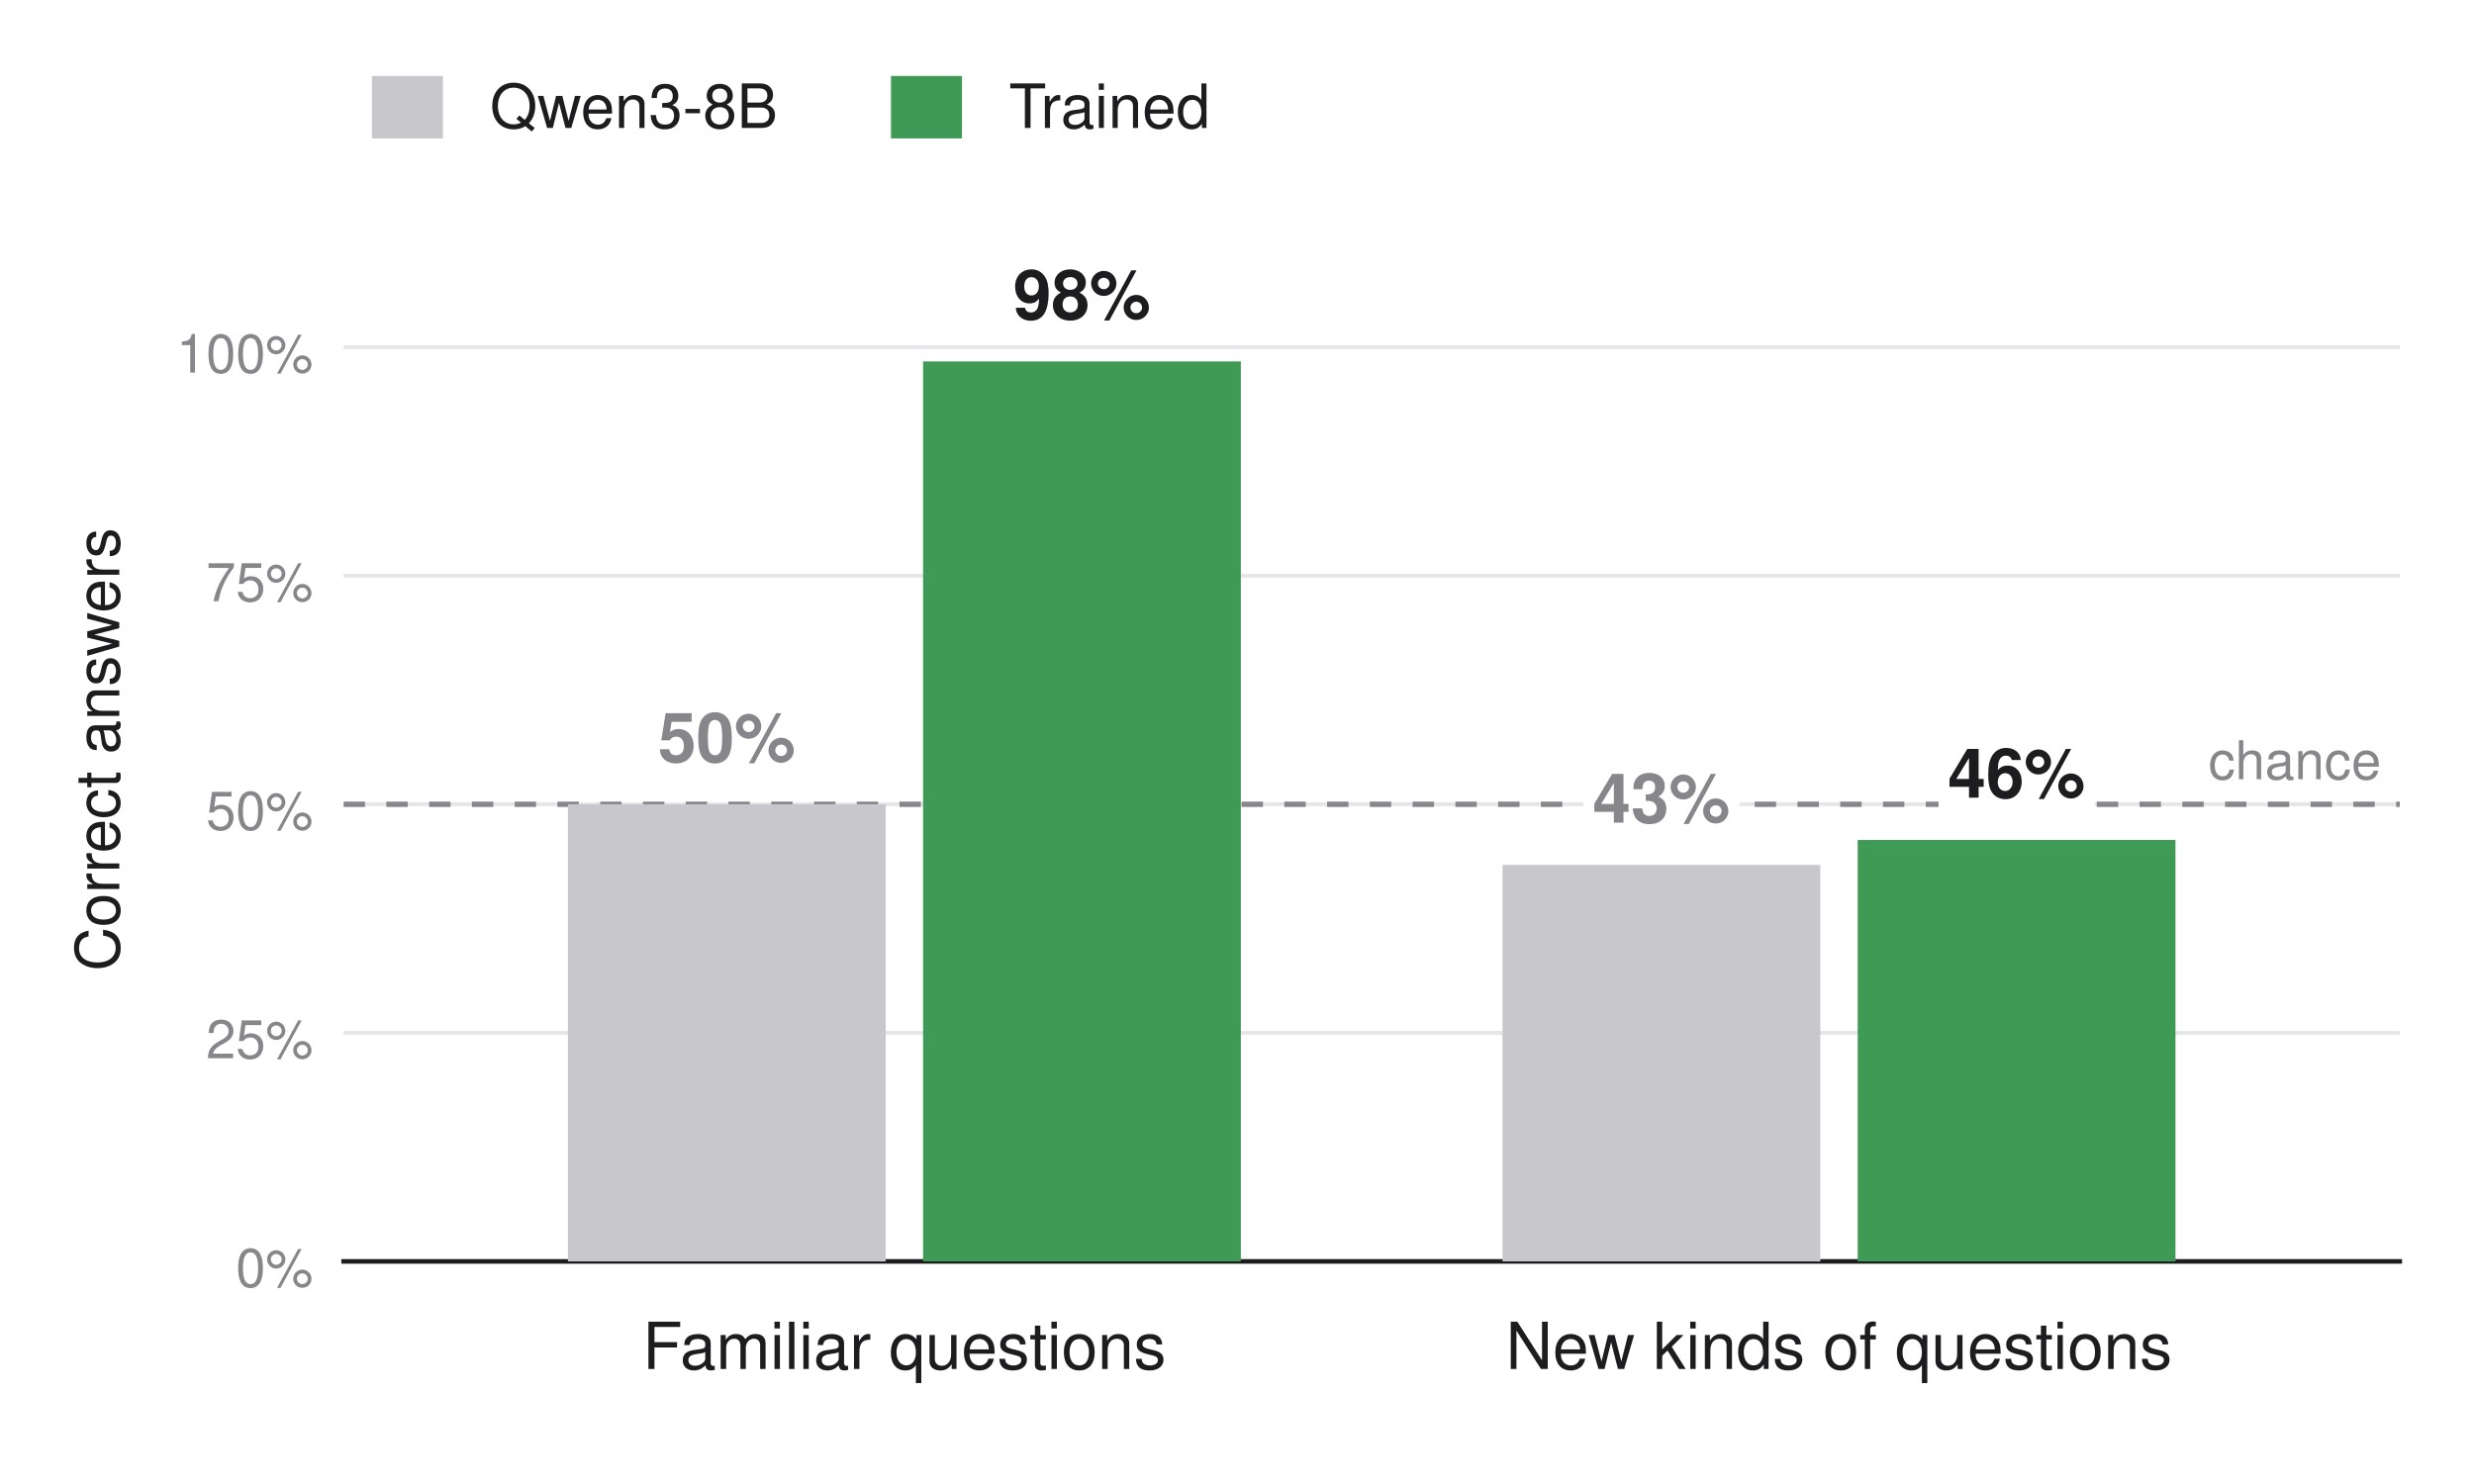
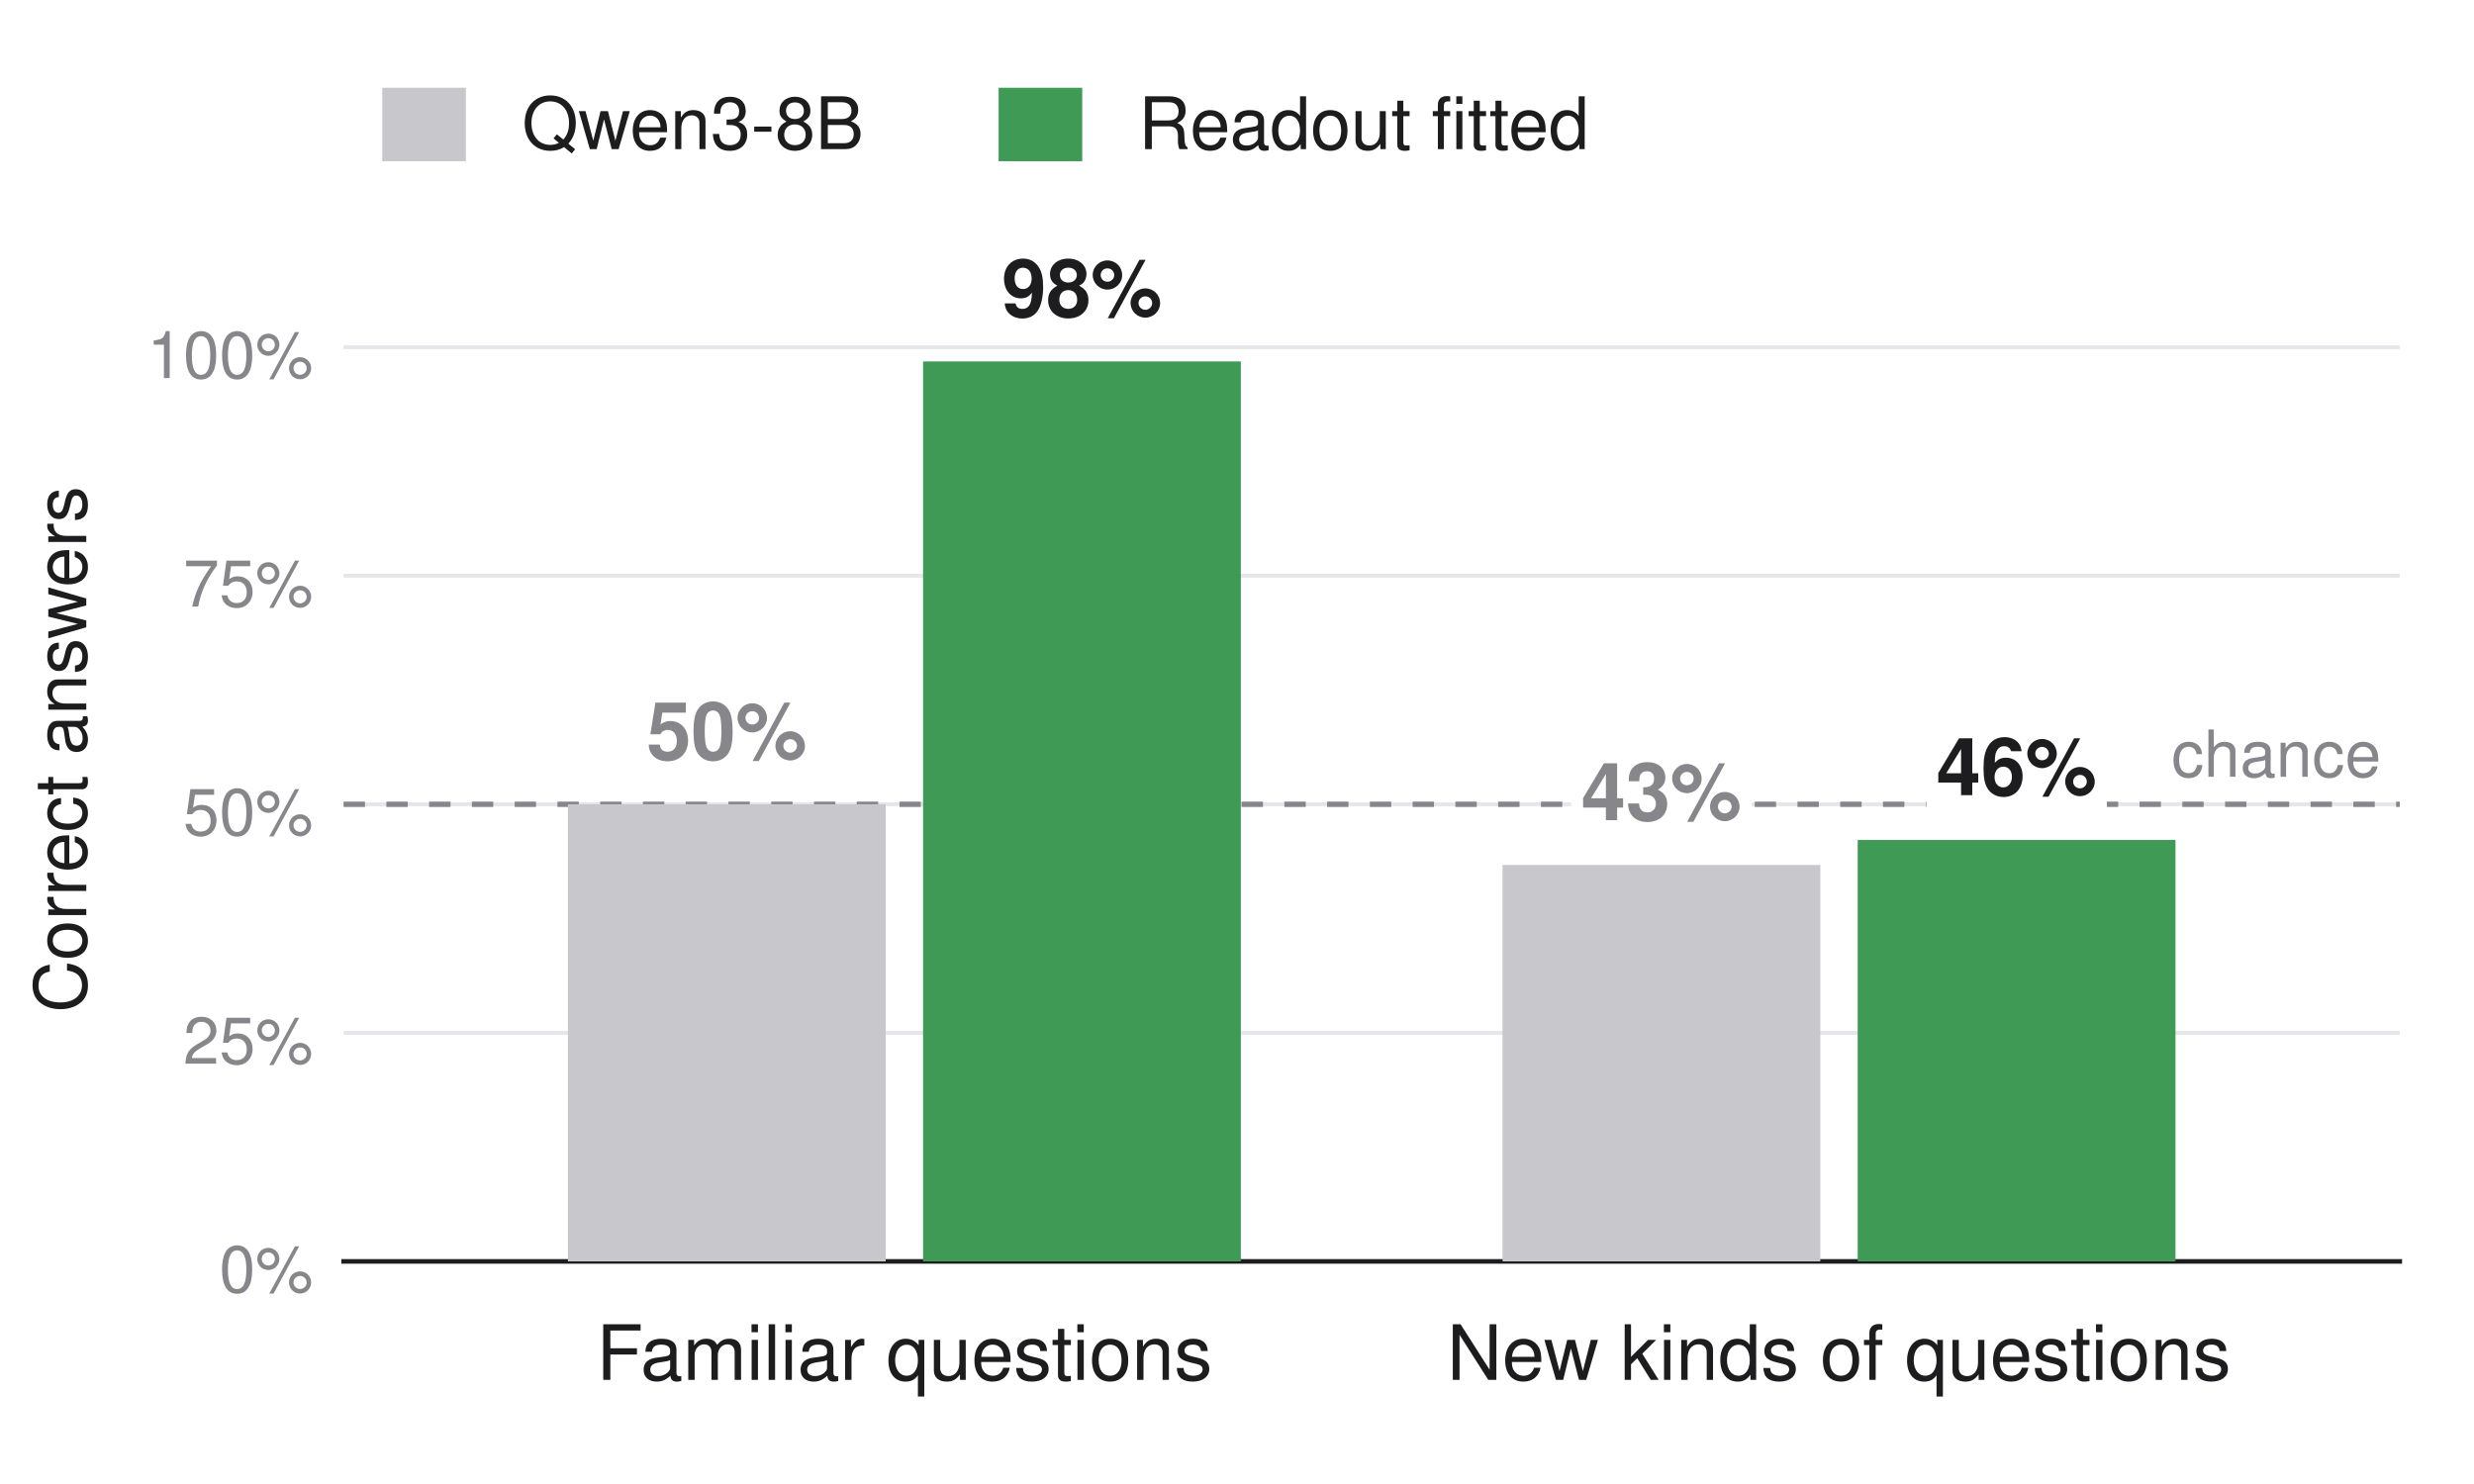
<svg xmlns="http://www.w3.org/2000/svg" width="648pt" height="388.8pt" viewBox="0 0 648 388.8" version="1.1">
  <defs>
    <style type="text/css">*{stroke-linejoin: round; stroke-linecap: butt}</style>
  </defs>
  <g id="figure_1">
    <g id="patch_1">
      <path d="M 0 388.8  L 648 388.8  L 648 0  L 0 0  z " style="fill: #ffffff" />
    </g>
    <g id="axes_1">
      <g id="patch_2">
        <path d="M 90 330.48  L 628.56 330.48  L 628.56 62.208  L 90 62.208  z " style="fill: #ffffff" />
      </g>
      <g id="matplotlib.axis_1">
        <g id="xtick_1">
          <g id="line2d_1" />
          <g id="text_1">
-             <text style="font-size: 17px; font-family: 'Helvetica Neue', 'Helvetica', 'Arial', 'DejaVu Sans'; text-anchor: middle; fill: #1d1d1f" x="236.88" y="358.664" transform="rotate(-0 236.88 358.664)">Familiar questions</text>
+             <text style="font-size: 20px; font-family: 'Helvetica Neue', 'Helvetica', 'Arial', 'DejaVu Sans'; text-anchor: middle; fill: #1d1d1f" x="236.88" y="361.52" transform="rotate(-0 236.88 361.52)">Familiar questions</text>
          </g>
        </g>
        <g id="xtick_2">
          <g id="line2d_2" />
          <g id="text_2">
-             <text style="font-size: 17px; font-family: 'Helvetica Neue', 'Helvetica', 'Arial', 'DejaVu Sans'; text-anchor: middle; fill: #1d1d1f" x="481.68" y="358.664" transform="rotate(-0 481.68 358.664)">New kinds of questions</text>
+             <text style="font-size: 20px; font-family: 'Helvetica Neue', 'Helvetica', 'Arial', 'DejaVu Sans'; text-anchor: middle; fill: #1d1d1f" x="481.68" y="361.52" transform="rotate(-0 481.68 361.52)">New kinds of questions</text>
          </g>
        </g>
      </g>
      <g id="matplotlib.axis_2">
        <g id="ytick_1">
          <g id="line2d_3">
-             <path d="M 90 330.48  L 628.56 330.48  " clip-path="url(#pb68e8c2c1f)" style="fill: none; stroke: #e5e5ea; stroke-linecap: square" />
+             <path d="M 90 330.48  L 628.56 330.48  " clip-path="url(#paced928255)" style="fill: none; stroke: #e5e5ea; stroke-linecap: square" />
          </g>
          <g id="line2d_4" />
          <g id="text_3">
-             <text style="font-size: 14px; font-family: 'Helvetica Neue', 'Helvetica', 'Arial', 'DejaVu Sans'; text-anchor: end; fill: #86868b" x="82" y="337.144" transform="rotate(-0 82 337.144)">0%</text>
+             <text style="font-size: 17px; font-family: 'Helvetica Neue', 'Helvetica', 'Arial', 'DejaVu Sans'; text-anchor: end; fill: #86868b" x="82" y="338.572" transform="rotate(-0 82 338.572)">0%</text>
          </g>
        </g>
        <g id="ytick_2">
          <g id="line2d_5">
-             <path d="M 90 270.598  L 628.56 270.598  " clip-path="url(#pb68e8c2c1f)" style="fill: none; stroke: #e5e5ea; stroke-linecap: square" />
+             <path d="M 90 270.598  L 628.56 270.598  " clip-path="url(#paced928255)" style="fill: none; stroke: #e5e5ea; stroke-linecap: square" />
          </g>
          <g id="line2d_6" />
          <g id="text_4">
-             <text style="font-size: 14px; font-family: 'Helvetica Neue', 'Helvetica', 'Arial', 'DejaVu Sans'; text-anchor: end; fill: #86868b" x="82" y="277.262" transform="rotate(-0 82 277.2619)">25%</text>
+             <text style="font-size: 17px; font-family: 'Helvetica Neue', 'Helvetica', 'Arial', 'DejaVu Sans'; text-anchor: end; fill: #86868b" x="82" y="278.69" transform="rotate(-0 82 278.6899)">25%</text>
          </g>
        </g>
        <g id="ytick_3">
          <g id="line2d_7">
-             <path d="M 90 210.716  L 628.56 210.716  " clip-path="url(#pb68e8c2c1f)" style="fill: none; stroke: #e5e5ea; stroke-linecap: square" />
+             <path d="M 90 210.716  L 628.56 210.716  " clip-path="url(#paced928255)" style="fill: none; stroke: #e5e5ea; stroke-linecap: square" />
          </g>
          <g id="line2d_8" />
          <g id="text_5">
-             <text style="font-size: 14px; font-family: 'Helvetica Neue', 'Helvetica', 'Arial', 'DejaVu Sans'; text-anchor: end; fill: #86868b" x="82" y="217.38" transform="rotate(-0 82 217.3797)">50%</text>
+             <text style="font-size: 17px; font-family: 'Helvetica Neue', 'Helvetica', 'Arial', 'DejaVu Sans'; text-anchor: end; fill: #86868b" x="82" y="218.808" transform="rotate(-0 82 218.8077)">50%</text>
          </g>
        </g>
        <g id="ytick_4">
          <g id="line2d_9">
-             <path d="M 90 150.834  L 628.56 150.834  " clip-path="url(#pb68e8c2c1f)" style="fill: none; stroke: #e5e5ea; stroke-linecap: square" />
+             <path d="M 90 150.834  L 628.56 150.834  " clip-path="url(#paced928255)" style="fill: none; stroke: #e5e5ea; stroke-linecap: square" />
          </g>
          <g id="line2d_10" />
          <g id="text_6">
-             <text style="font-size: 14px; font-family: 'Helvetica Neue', 'Helvetica', 'Arial', 'DejaVu Sans'; text-anchor: end; fill: #86868b" x="82" y="157.498" transform="rotate(-0 82 157.4976)">75%</text>
+             <text style="font-size: 17px; font-family: 'Helvetica Neue', 'Helvetica', 'Arial', 'DejaVu Sans'; text-anchor: end; fill: #86868b" x="82" y="158.926" transform="rotate(-0 82 158.9256)">75%</text>
          </g>
        </g>
        <g id="ytick_5">
          <g id="line2d_11">
-             <path d="M 90 90.951  L 628.56 90.951  " clip-path="url(#pb68e8c2c1f)" style="fill: none; stroke: #e5e5ea; stroke-linecap: square" />
+             <path d="M 90 90.951  L 628.56 90.951  " clip-path="url(#paced928255)" style="fill: none; stroke: #e5e5ea; stroke-linecap: square" />
          </g>
          <g id="line2d_12" />
          <g id="text_7">
-             <text style="font-size: 14px; font-family: 'Helvetica Neue', 'Helvetica', 'Arial', 'DejaVu Sans'; text-anchor: end; fill: #86868b" x="82" y="97.615" transform="rotate(-0 82 97.61543)">100%</text>
+             <text style="font-size: 17px; font-family: 'Helvetica Neue', 'Helvetica', 'Arial', 'DejaVu Sans'; text-anchor: end; fill: #86868b" x="82" y="99.043" transform="rotate(-0 82 99.04343)">100%</text>
          </g>
        </g>
        <g id="text_8">
-           <text style="font-size: 16px; font-family: 'Helvetica Neue', 'Helvetica', 'Arial', 'DejaVu Sans'; text-anchor: middle; fill: #1d1d1f" x="31.243" y="196.344" transform="rotate(-90 31.24263 196.344)">Correct answers</text>
+           <text style="font-size: 19px; font-family: 'Helvetica Neue', 'Helvetica', 'Arial', 'DejaVu Sans'; text-anchor: middle; fill: #1d1d1f" x="22.6" y="196.344" transform="rotate(-90 22.60019 196.344)">Correct answers</text>
        </g>
      </g>
      <g id="line2d_13">
-         <path d="M 90 210.716  L 628.56 210.716  " clip-path="url(#pb68e8c2c1f)" style="fill: none; stroke-dasharray: 5.6,5.6; stroke-dashoffset: 0; stroke: #86868b; stroke-width: 1.4" />
+         <path d="M 90 210.716  L 628.56 210.716  " clip-path="url(#paced928255)" style="fill: none; stroke-dasharray: 5.6,5.6; stroke-dashoffset: 0; stroke: #86868b; stroke-width: 1.4" />
      </g>
      <g id="patch_3">
        <path d="M 90 330.48  L 628.56 330.48  " style="fill: none; stroke: #1d1d1f; stroke-width: 1.2; stroke-linejoin: miter; stroke-linecap: square" />
      </g>
      <g id="patch_4">
-         <path d="M 148.752 330.48  L 231.984 330.48  L 231.984 210.716  L 148.752 210.716  z " clip-path="url(#pb68e8c2c1f)" style="fill: #c7c7cc" />
+         <path d="M 148.752 330.48  L 231.984 330.48  L 231.984 210.716  L 148.752 210.716  z " clip-path="url(#paced928255)" style="fill: #c7c7cc" />
      </g>
      <g id="patch_5">
-         <path d="M 241.776 330.48  L 325.008 330.48  L 325.008 94.694  L 241.776 94.694  z " clip-path="url(#pb68e8c2c1f)" style="fill: #3e9a55" />
+         <path d="M 241.776 330.48  L 325.008 330.48  L 325.008 94.694  L 241.776 94.694  z " clip-path="url(#paced928255)" style="fill: #3e9a55" />
      </g>
      <g id="patch_6">
-         <path d="M 393.552 330.48  L 476.784 330.48  L 476.784 226.622  L 393.552 226.622  z " clip-path="url(#pb68e8c2c1f)" style="fill: #c7c7cc" />
+         <path d="M 393.552 330.48  L 476.784 330.48  L 476.784 226.622  L 393.552 226.622  z " clip-path="url(#paced928255)" style="fill: #c7c7cc" />
      </g>
      <g id="patch_7">
-         <path d="M 486.576 330.48  L 569.808 330.48  L 569.808 220.072  L 486.576 220.072  z " clip-path="url(#pb68e8c2c1f)" style="fill: #3e9a55" />
+         <path d="M 486.576 330.48  L 569.808 330.48  L 569.808 220.072  L 486.576 220.072  z " clip-path="url(#paced928255)" style="fill: #3e9a55" />
      </g>
      <g id="text_9">
-         <text style="font-size: 14px; font-family: 'Helvetica Neue', 'Helvetica', 'Arial', 'DejaVu Sans'; text-anchor: end; fill: #86868b" x="623.664" y="204.141" transform="rotate(-0 623.664 204.1408)">chance</text>
+         <text style="font-size: 17px; font-family: 'Helvetica Neue', 'Helvetica', 'Arial', 'DejaVu Sans'; text-anchor: end; fill: #86868b" x="623.664" y="203.502" transform="rotate(-0 623.664 203.5018)">chance</text>
      </g>
      <g id="text_10">
        <g id="patch_8">
-           <path d="M 169.921 204.97  L 210.815 204.97  L 210.815 180.634  L 169.921 180.634  z " style="fill: #ffffff" />
+           <path d="M 166.723 205  L 214.013 205  L 214.013 177.028  L 166.723 177.028  z " style="fill: #ffffff" />
        </g>
-         <text style="font-weight: 700; font-size: 18px; font-family: 'Helvetica Neue', 'Helvetica', 'Arial', 'DejaVu Sans'; text-anchor: middle; fill: #86868b" x="190.368" y="199.624" transform="rotate(-0 190.368 199.6239)">50%</text>
+         <text style="font-weight: 700; font-size: 21px; font-family: 'Helvetica Neue', 'Helvetica', 'Arial', 'DejaVu Sans'; text-anchor: middle; fill: #86868b" x="190.368" y="198.973" transform="rotate(-0 190.368 198.9729)">50%</text>
      </g>
      <g id="text_11">
        <g id="patch_9">
-           <path d="M 262.945 88.948  L 303.839 88.948  L 303.839 64.612  L 262.945 64.612  z " style="fill: #ffffff" />
+           <path d="M 259.747 88.978  L 307.037 88.978  L 307.037 61.006  L 259.747 61.006  z " style="fill: #ffffff" />
        </g>
-         <text style="font-weight: 700; font-size: 18px; font-family: 'Helvetica Neue', 'Helvetica', 'Arial', 'DejaVu Sans'; text-anchor: middle; fill: #1d1d1f" x="283.392" y="83.602" transform="rotate(-0 283.392 83.6022)">98%</text>
+         <text style="font-weight: 700; font-size: 21px; font-family: 'Helvetica Neue', 'Helvetica', 'Arial', 'DejaVu Sans'; text-anchor: middle; fill: #1d1d1f" x="283.392" y="82.951" transform="rotate(-0 283.392 82.95121)">98%</text>
      </g>
      <g id="text_12">
        <g id="patch_10">
-           <path d="M 414.721 220.876  L 455.615 220.876  L 455.615 196.54  L 414.721 196.54  z " style="fill: #ffffff" />
+           <path d="M 411.523 220.906  L 458.813 220.906  L 458.813 192.934  L 411.523 192.934  z " style="fill: #ffffff" />
        </g>
-         <text style="font-weight: 700; font-size: 18px; font-family: 'Helvetica Neue', 'Helvetica', 'Arial', 'DejaVu Sans'; text-anchor: middle; fill: #86868b" x="435.168" y="215.53" transform="rotate(-0 435.168 215.5301)">43%</text>
+         <text style="font-weight: 700; font-size: 21px; font-family: 'Helvetica Neue', 'Helvetica', 'Arial', 'DejaVu Sans'; text-anchor: middle; fill: #86868b" x="435.168" y="214.879" transform="rotate(-0 435.168 214.8791)">43%</text>
      </g>
      <g id="text_13">
        <g id="patch_11">
-           <path d="M 507.745 214.326  L 548.639 214.326  L 548.639 189.99  L 507.745 189.99  z " style="fill: #ffffff" />
+           <path d="M 504.547 214.356  L 551.837 214.356  L 551.837 186.384  L 504.547 186.384  z " style="fill: #ffffff" />
        </g>
-         <text style="font-weight: 700; font-size: 18px; font-family: 'Helvetica Neue', 'Helvetica', 'Arial', 'DejaVu Sans'; text-anchor: middle; fill: #1d1d1f" x="528.192" y="208.98" transform="rotate(-0 528.192 208.9804)">46%</text>
+         <text style="font-weight: 700; font-size: 21px; font-family: 'Helvetica Neue', 'Helvetica', 'Arial', 'DejaVu Sans'; text-anchor: middle; fill: #1d1d1f" x="528.192" y="208.329" transform="rotate(-0 528.192 208.3294)">46%</text>
      </g>
    </g>
    <g id="legend_1">
      <g id="patch_12">
-         <path d="M 97.92 35.76  L 115.52 35.76  L 115.52 20.4  L 97.92 20.4  z " style="fill: #c7c7cc; stroke: #c7c7cc; stroke-linejoin: miter" />
+         <path d="M 100.62 41.736  L 121.52 41.736  L 121.52 23.496  L 100.62 23.496  z " style="fill: #c7c7cc; stroke: #c7c7cc; stroke-linejoin: miter" />
      </g>
      <g id="text_14">
-         <text style="font-size: 16px; font-family: 'Helvetica Neue', 'Helvetica', 'Arial', 'DejaVu Sans'; text-anchor: start; fill: #1d1d1f" x="128.32" y="33.52" transform="rotate(-0 128.32 33.52)">Qwen3-8B</text>
+         <text style="font-size: 19px; font-family: 'Helvetica Neue', 'Helvetica', 'Arial', 'DejaVu Sans'; text-anchor: start; fill: #1d1d1f" x="136.72" y="39.076" transform="rotate(-0 136.72 39.076)">Qwen3-8B</text>
      </g>
      <g id="patch_13">
-         <path d="M 233.87 35.76  L 251.47 35.76  L 251.47 20.4  L 233.87 20.4  z " style="fill: #3e9a55; stroke: #3e9a55; stroke-linejoin: miter" />
+         <path d="M 262.061 41.736  L 282.961 41.736  L 282.961 23.496  L 262.061 23.496  z " style="fill: #3e9a55; stroke: #3e9a55; stroke-linejoin: miter" />
      </g>
      <g id="text_15">
-         <text style="font-size: 16px; font-family: 'Helvetica Neue', 'Helvetica', 'Arial', 'DejaVu Sans'; text-anchor: start; fill: #1d1d1f" x="264.27" y="33.52" transform="rotate(-0 264.27 33.52)">Trained</text>
+         <text style="font-size: 19px; font-family: 'Helvetica Neue', 'Helvetica', 'Arial', 'DejaVu Sans'; text-anchor: start; fill: #1d1d1f" x="298.161" y="39.076" transform="rotate(-0 298.1606 39.076)">Readout fitted</text>
      </g>
    </g>
  </g>
  <defs>
-     <clipPath id="pb68e8c2c1f">
+     <clipPath id="paced928255">
      <rect x="90" y="62.208" width="538.56" height="268.272" />
    </clipPath>
  </defs>
</svg>
